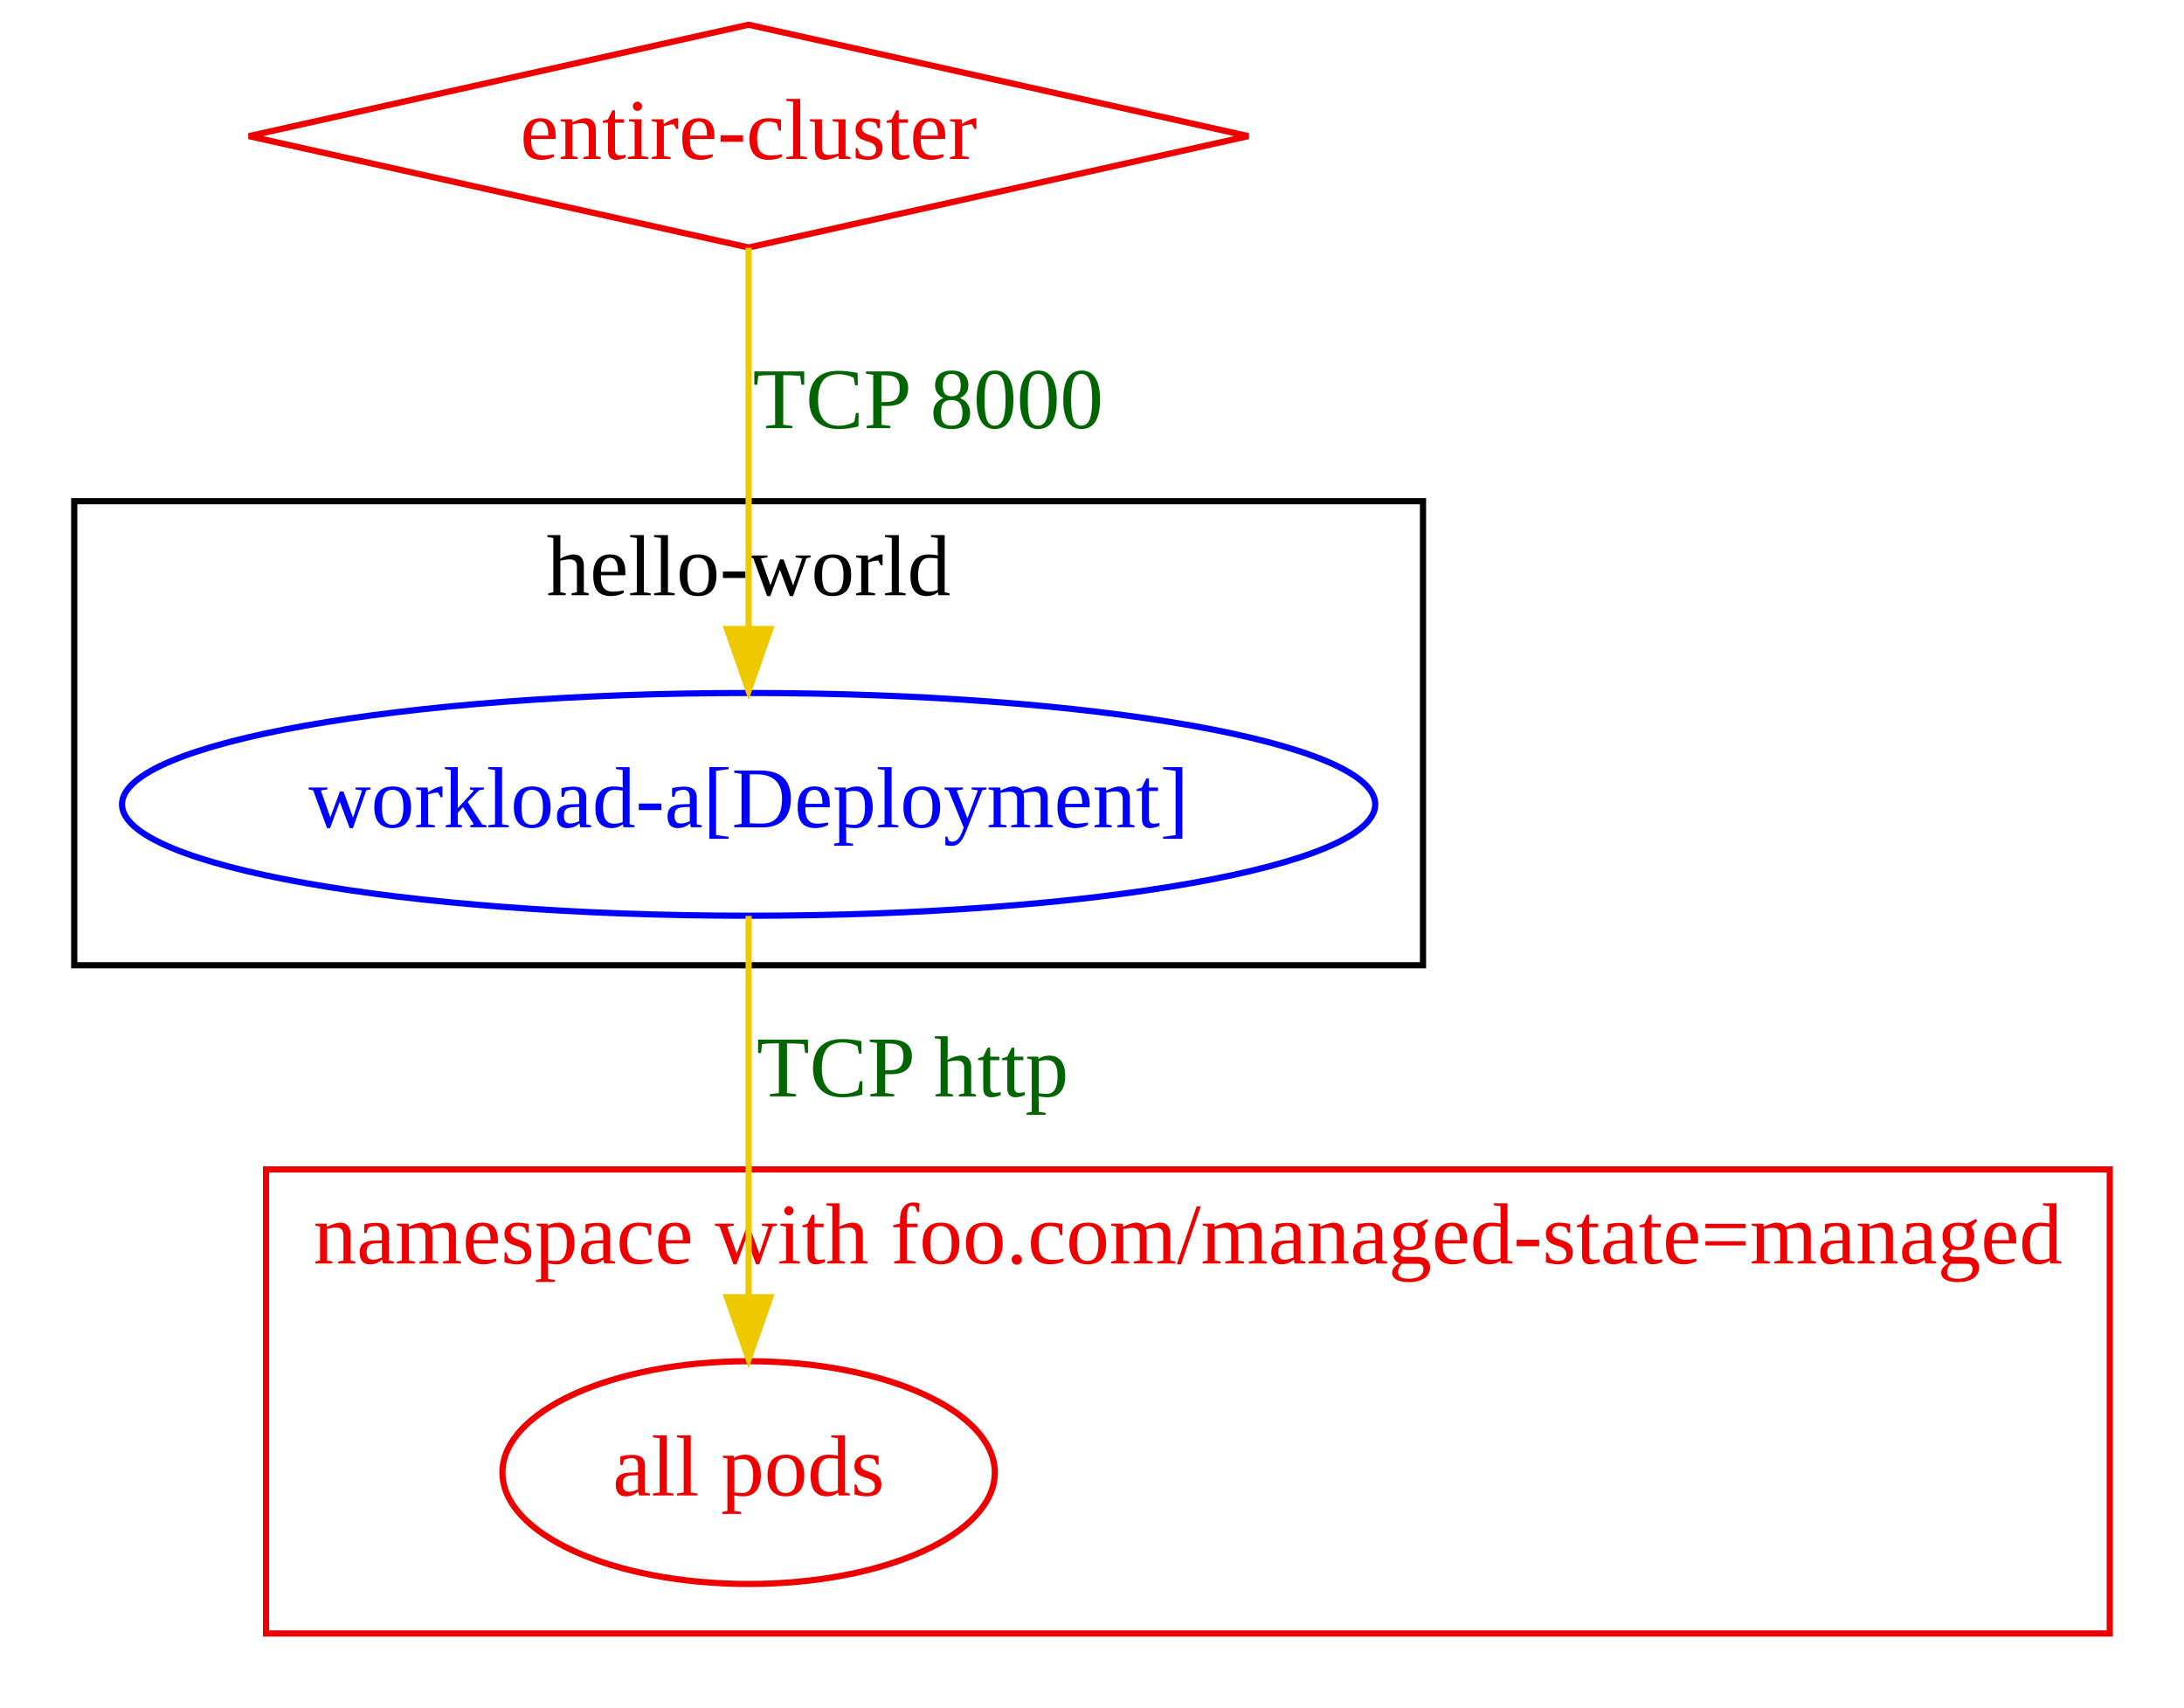
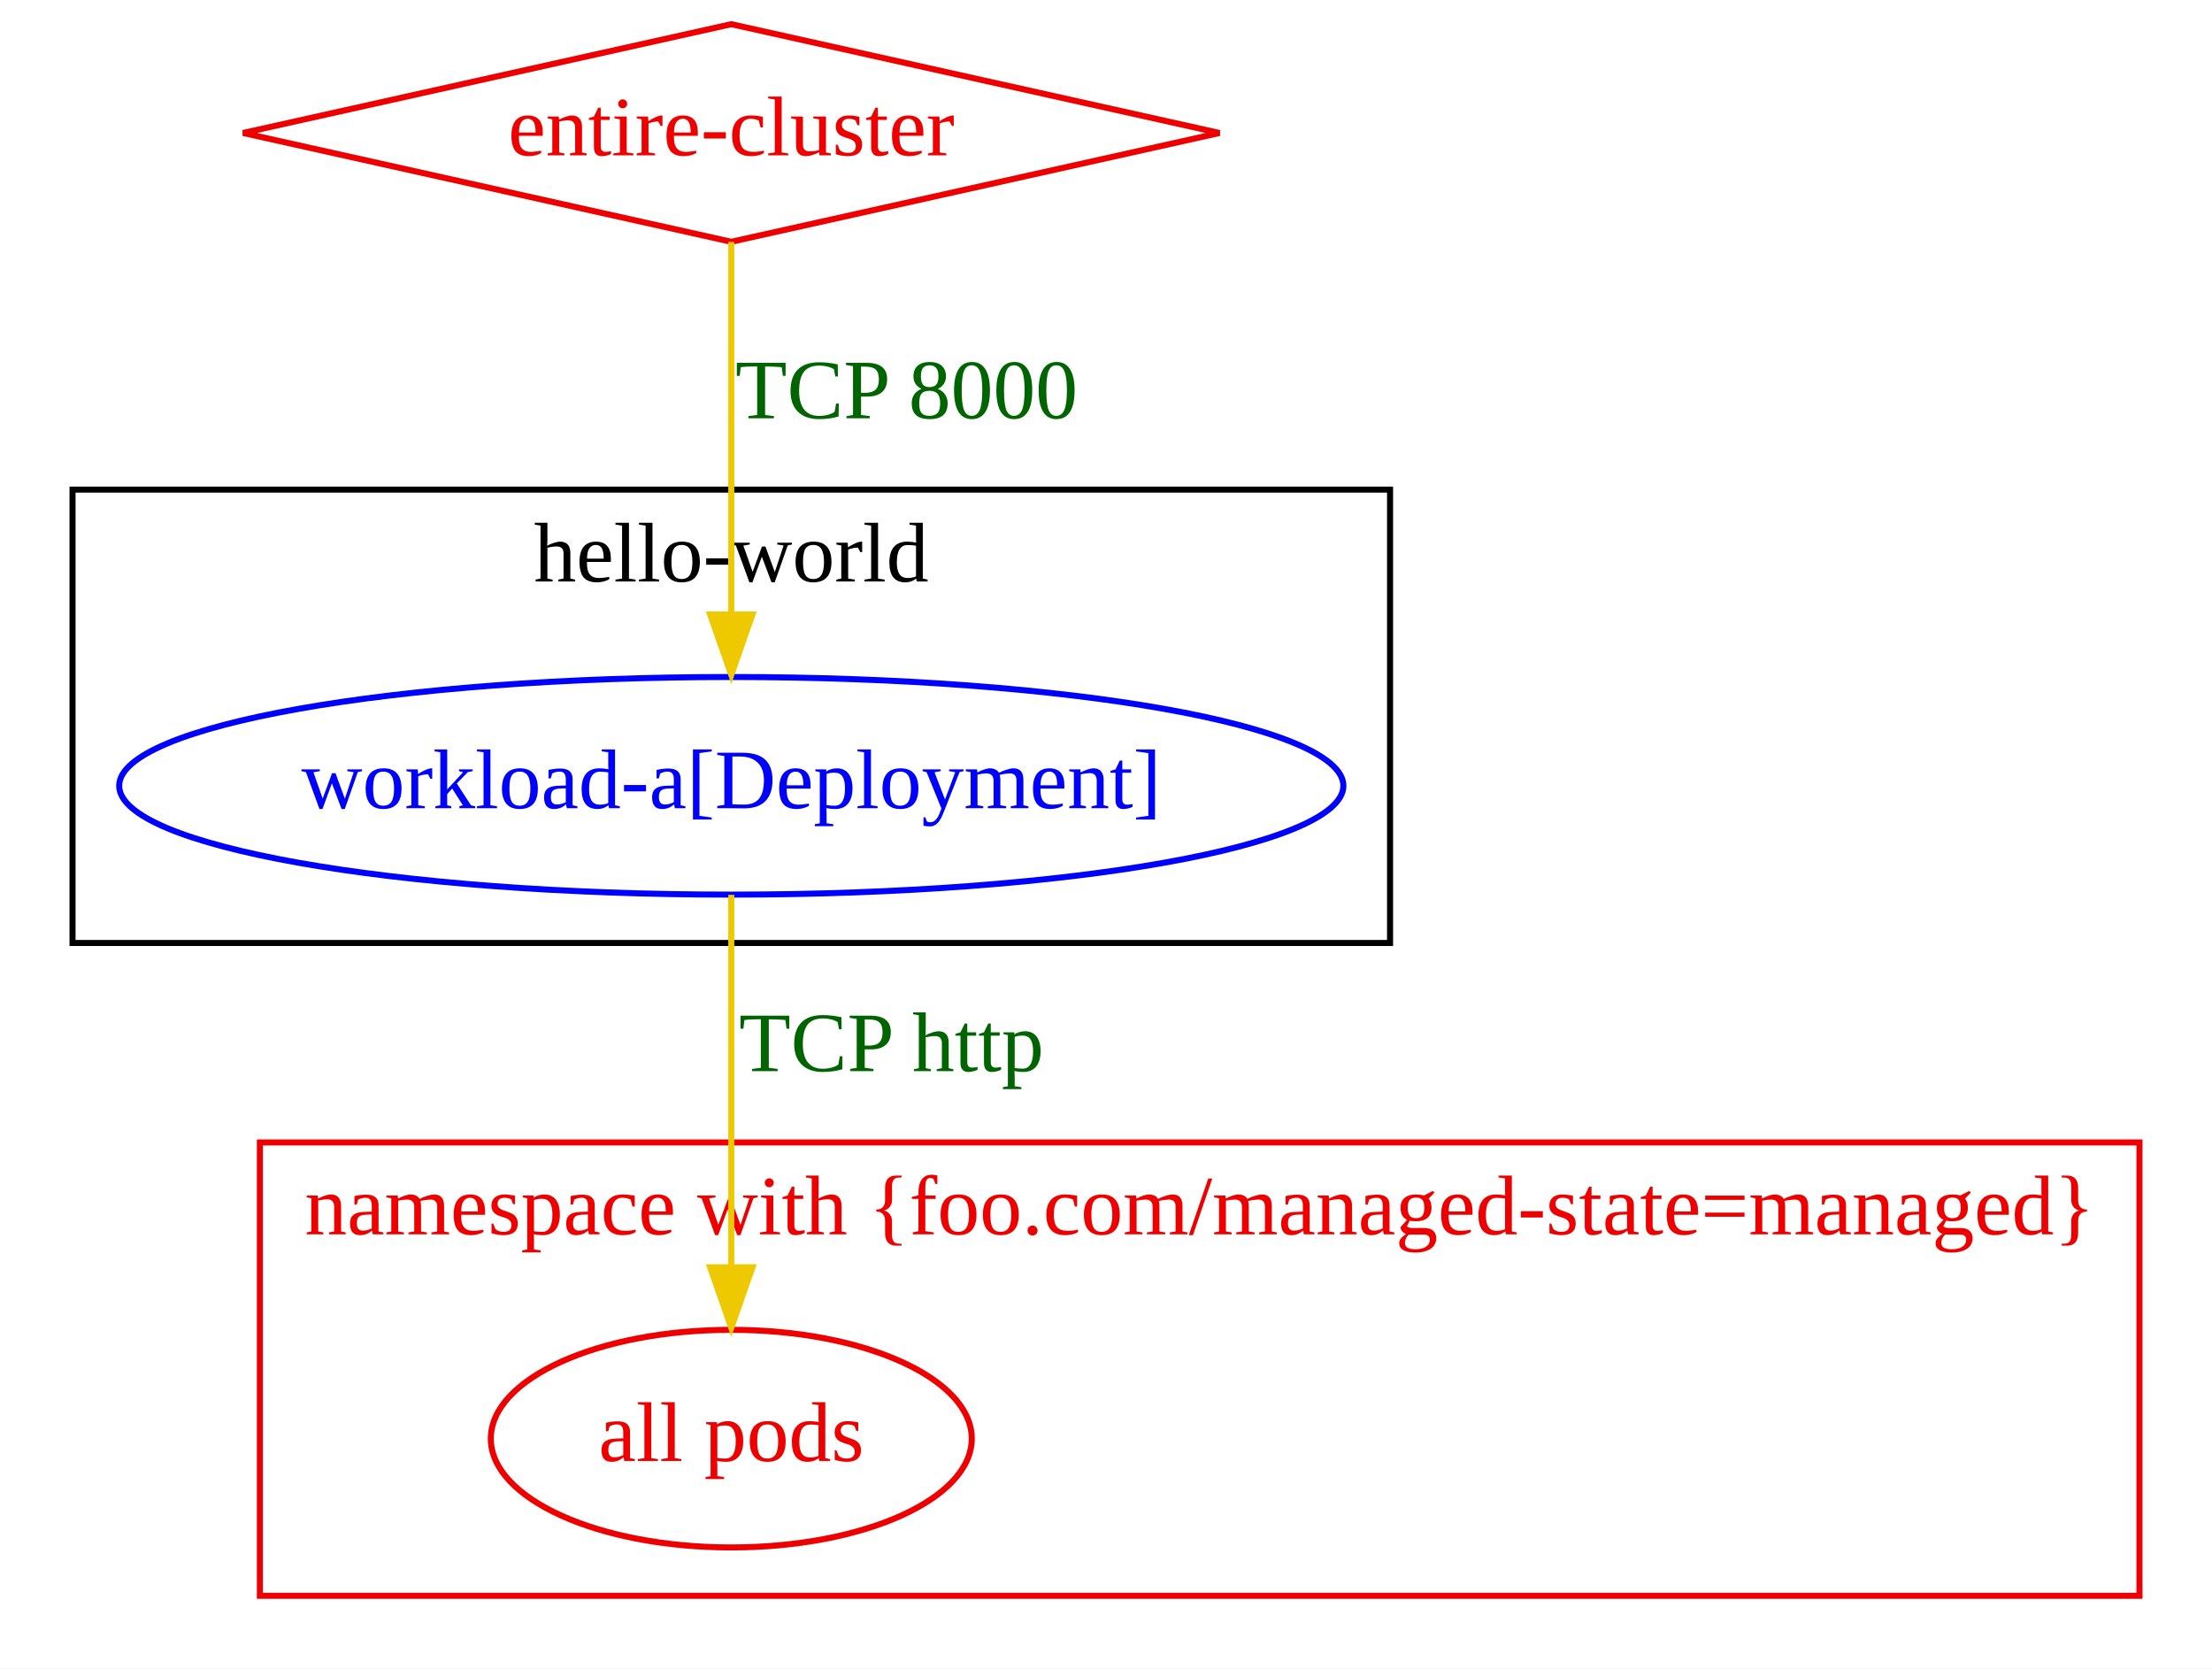
- <svg xmlns="http://www.w3.org/2000/svg" width="353pt" height="276pt" viewBox="0.00 0.00 353.00 276.00">
+ <svg xmlns="http://www.w3.org/2000/svg" width="366pt" height="276pt" viewBox="0.00 0.00 366.00 276.00">
  <g id="graph0" class="graph" transform="scale(1 1) rotate(0) translate(4 272)">
-     <polygon fill="white" stroke="transparent" points="-4,4 -4,-272 349,-272 349,4 -4,4" />
+     <polygon fill="white" stroke="transparent" points="-4,4 -4,-272 362,-272 362,4 -4,4" />
+     <g id="clust2" class="cluster">
+       <polygon fill="none" stroke="#ee0000" points="39,-8 39,-83 350,-83 350,-8 39,-8" />
+       <text text-anchor="middle" x="194.5" y="-67.8" font-family="Times New Roman,serif" font-size="14.00" fill="#ee0000">namespace with {foo.com/managed-state=managed}</text>
+     </g>
    <g id="clust1" class="cluster">
      <polygon fill="none" stroke="black" points="8,-116 8,-191 226,-191 226,-116 8,-116" />
      <text text-anchor="middle" x="117" y="-175.8" font-family="Times New Roman,serif" font-size="14.00">hello-world</text>
-     </g>
-     <g id="clust2" class="cluster">
-       <polygon fill="none" stroke="#ee0000" points="39,-8 39,-83 337,-83 337,-8 39,-8" />
-       <text text-anchor="middle" x="188" y="-67.8" font-family="Times New Roman,serif" font-size="14.00" fill="#ee0000">namespace with foo.com/managed-state=managed</text>
    </g>
    <g id="node1" class="node">
      <ellipse fill="none" stroke="blue" cx="117" cy="-142" rx="101.28" ry="18" />
      <text text-anchor="middle" x="117" y="-138.3" font-family="Times New Roman,serif" font-size="14.00" fill="blue">workload-a[Deployment]</text>
    </g>
    <g id="node2" class="node">
      <ellipse fill="none" stroke="#ee0000" cx="117" cy="-34" rx="39.79" ry="18" />
      <text text-anchor="middle" x="117" y="-30.3" font-family="Times New Roman,serif" font-size="14.00" fill="#ee0000">all pods</text>
    </g>
    <g id="edge2" class="edge">
      <path fill="none" stroke="#eec900" d="M117,-123.97C117,-107.38 117,-81.88 117,-62.43" />
      <polygon fill="#eec900" stroke="#eec900" points="120.5,-62.34 117,-52.34 113.5,-62.34 120.5,-62.34" />
      <text text-anchor="middle" x="143.5" y="-94.8" font-family="Times New Roman,serif" font-size="14.00" fill="darkgreen">TCP http</text>
    </g>
    <g id="node3" class="node">
      <polygon fill="none" stroke="#ee0000" points="117,-268 36.23,-250 117,-232 197.77,-250 117,-268" />
      <text text-anchor="middle" x="117" y="-246.3" font-family="Times New Roman,serif" font-size="14.00" fill="#ee0000">entire-cluster</text>
    </g>
    <g id="edge1" class="edge">
      <path fill="none" stroke="#eec900" d="M117,-231.97C117,-215.38 117,-189.88 117,-170.43" />
      <polygon fill="#eec900" stroke="#eec900" points="120.5,-170.34 117,-160.34 113.5,-170.34 120.5,-170.34" />
      <text text-anchor="middle" x="146" y="-202.8" font-family="Times New Roman,serif" font-size="14.00" fill="darkgreen">TCP 8000</text>
    </g>
  </g>
</svg>
